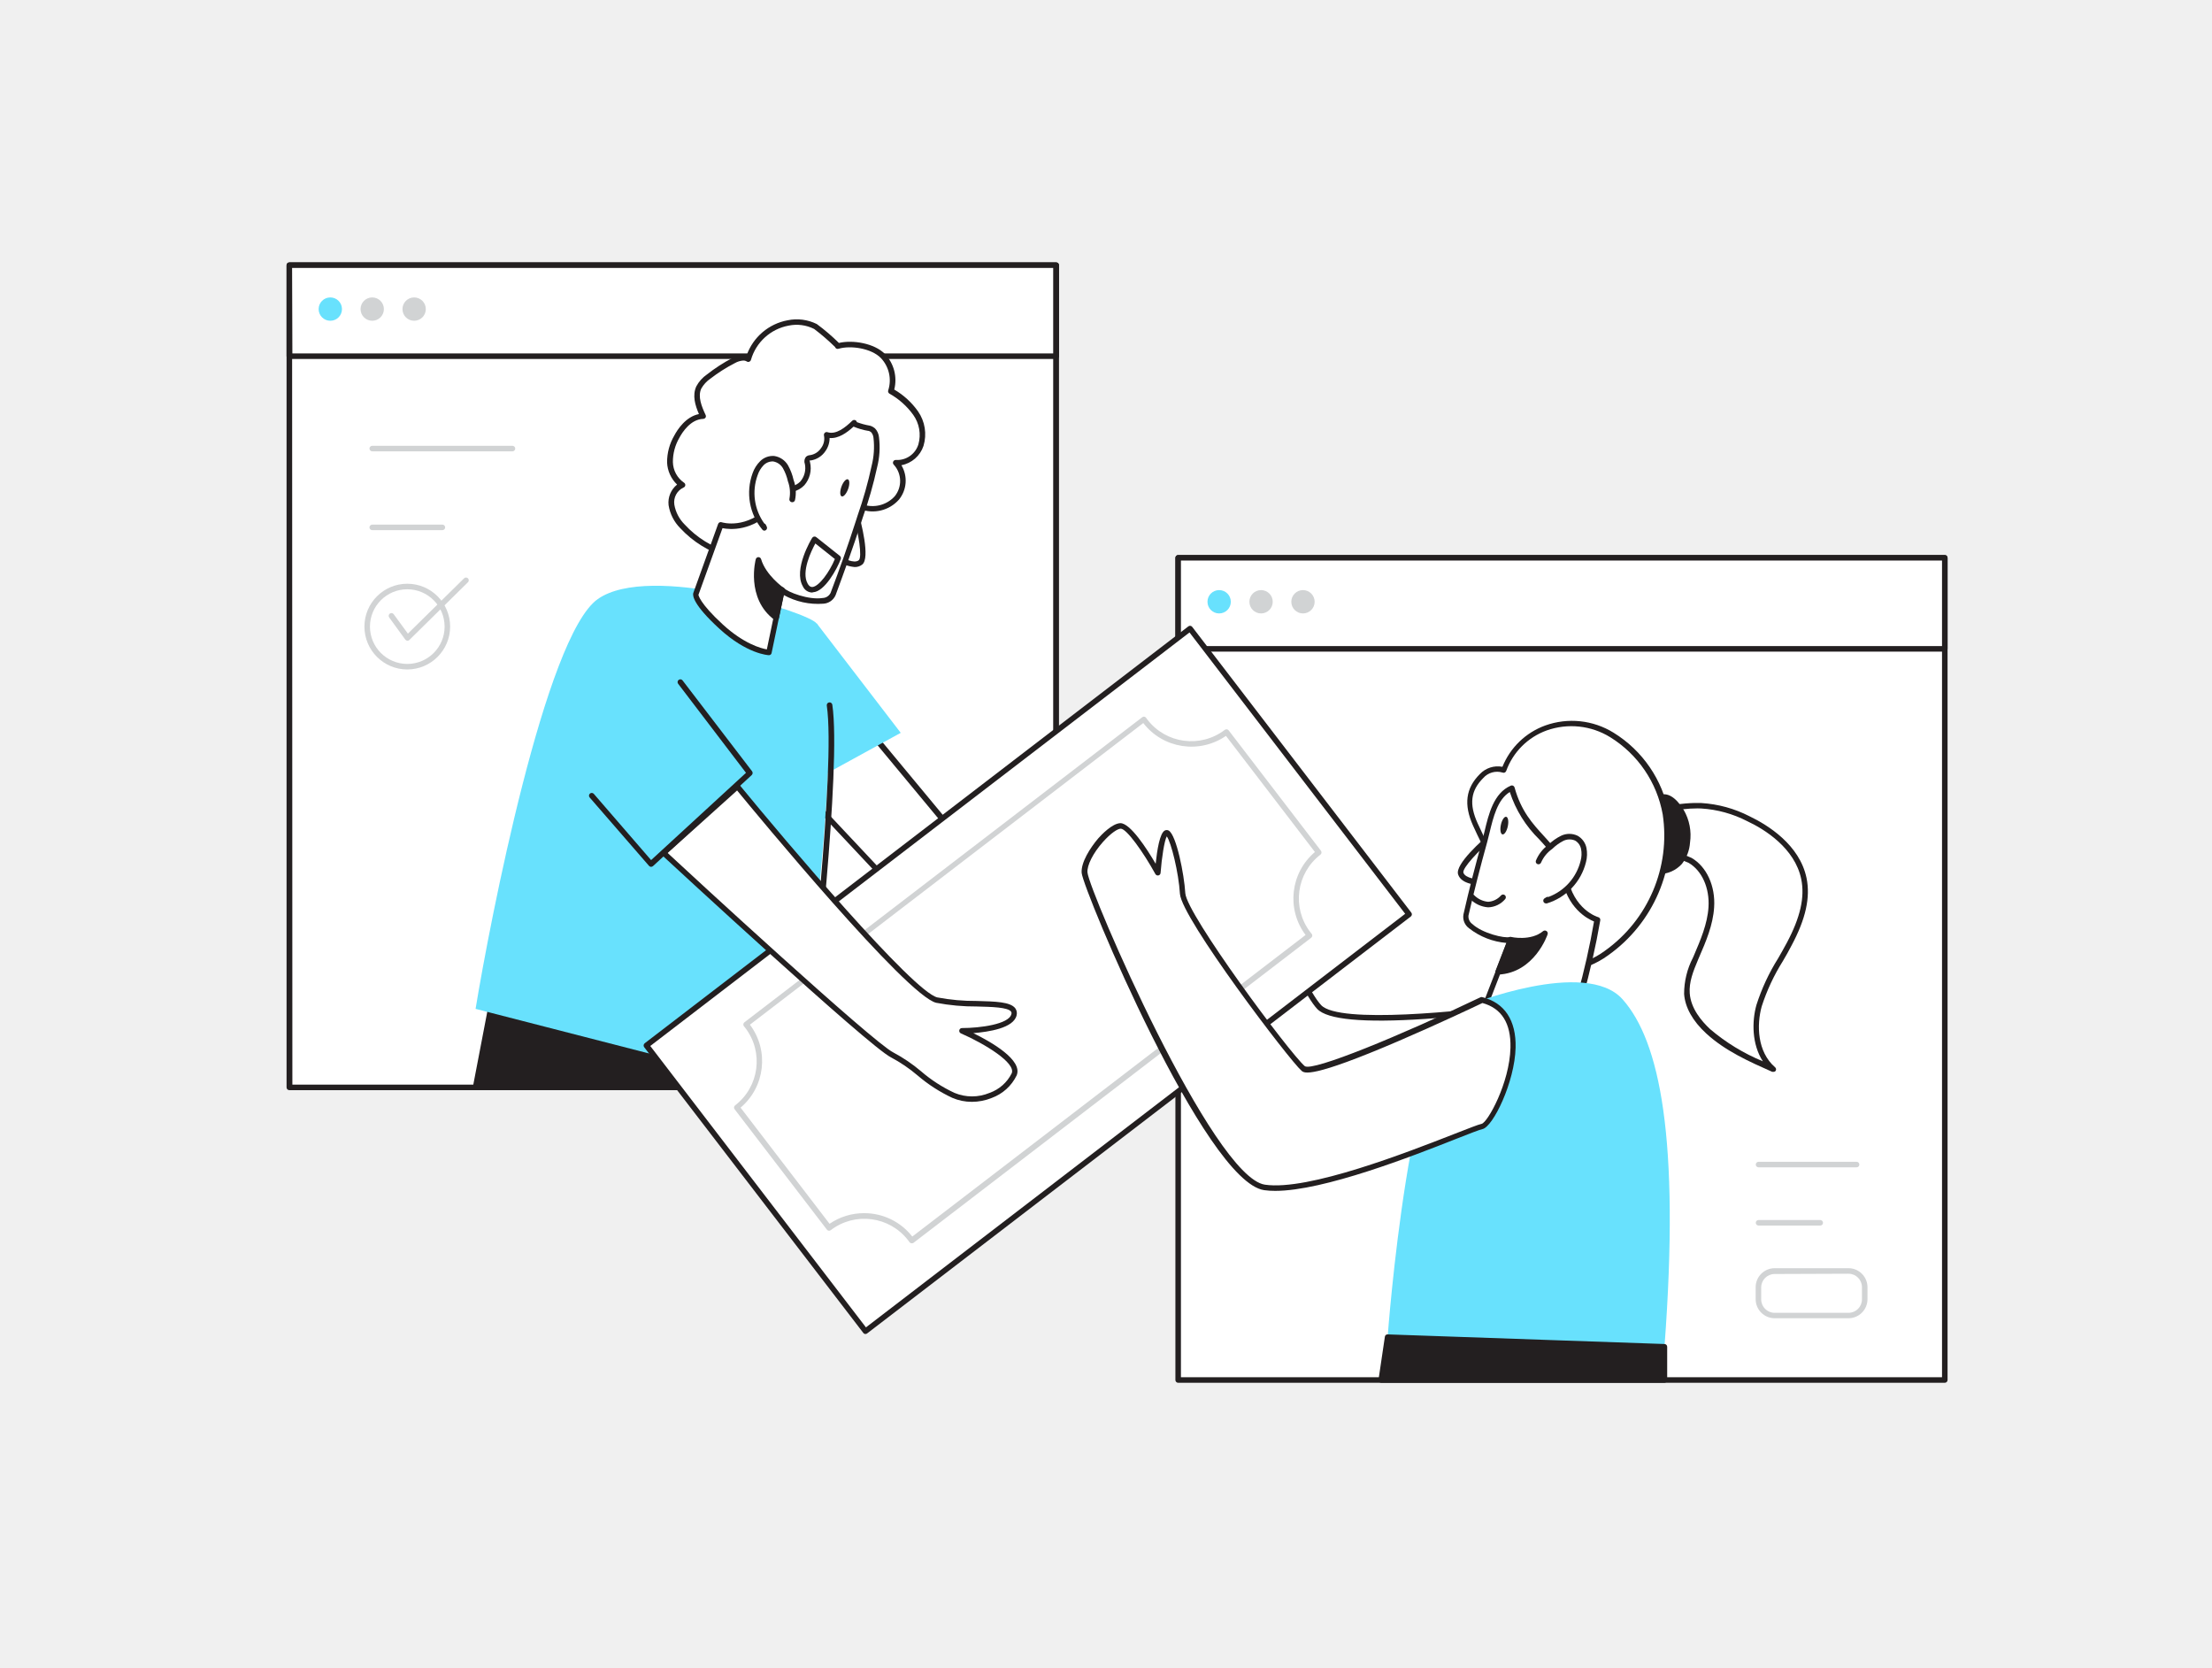
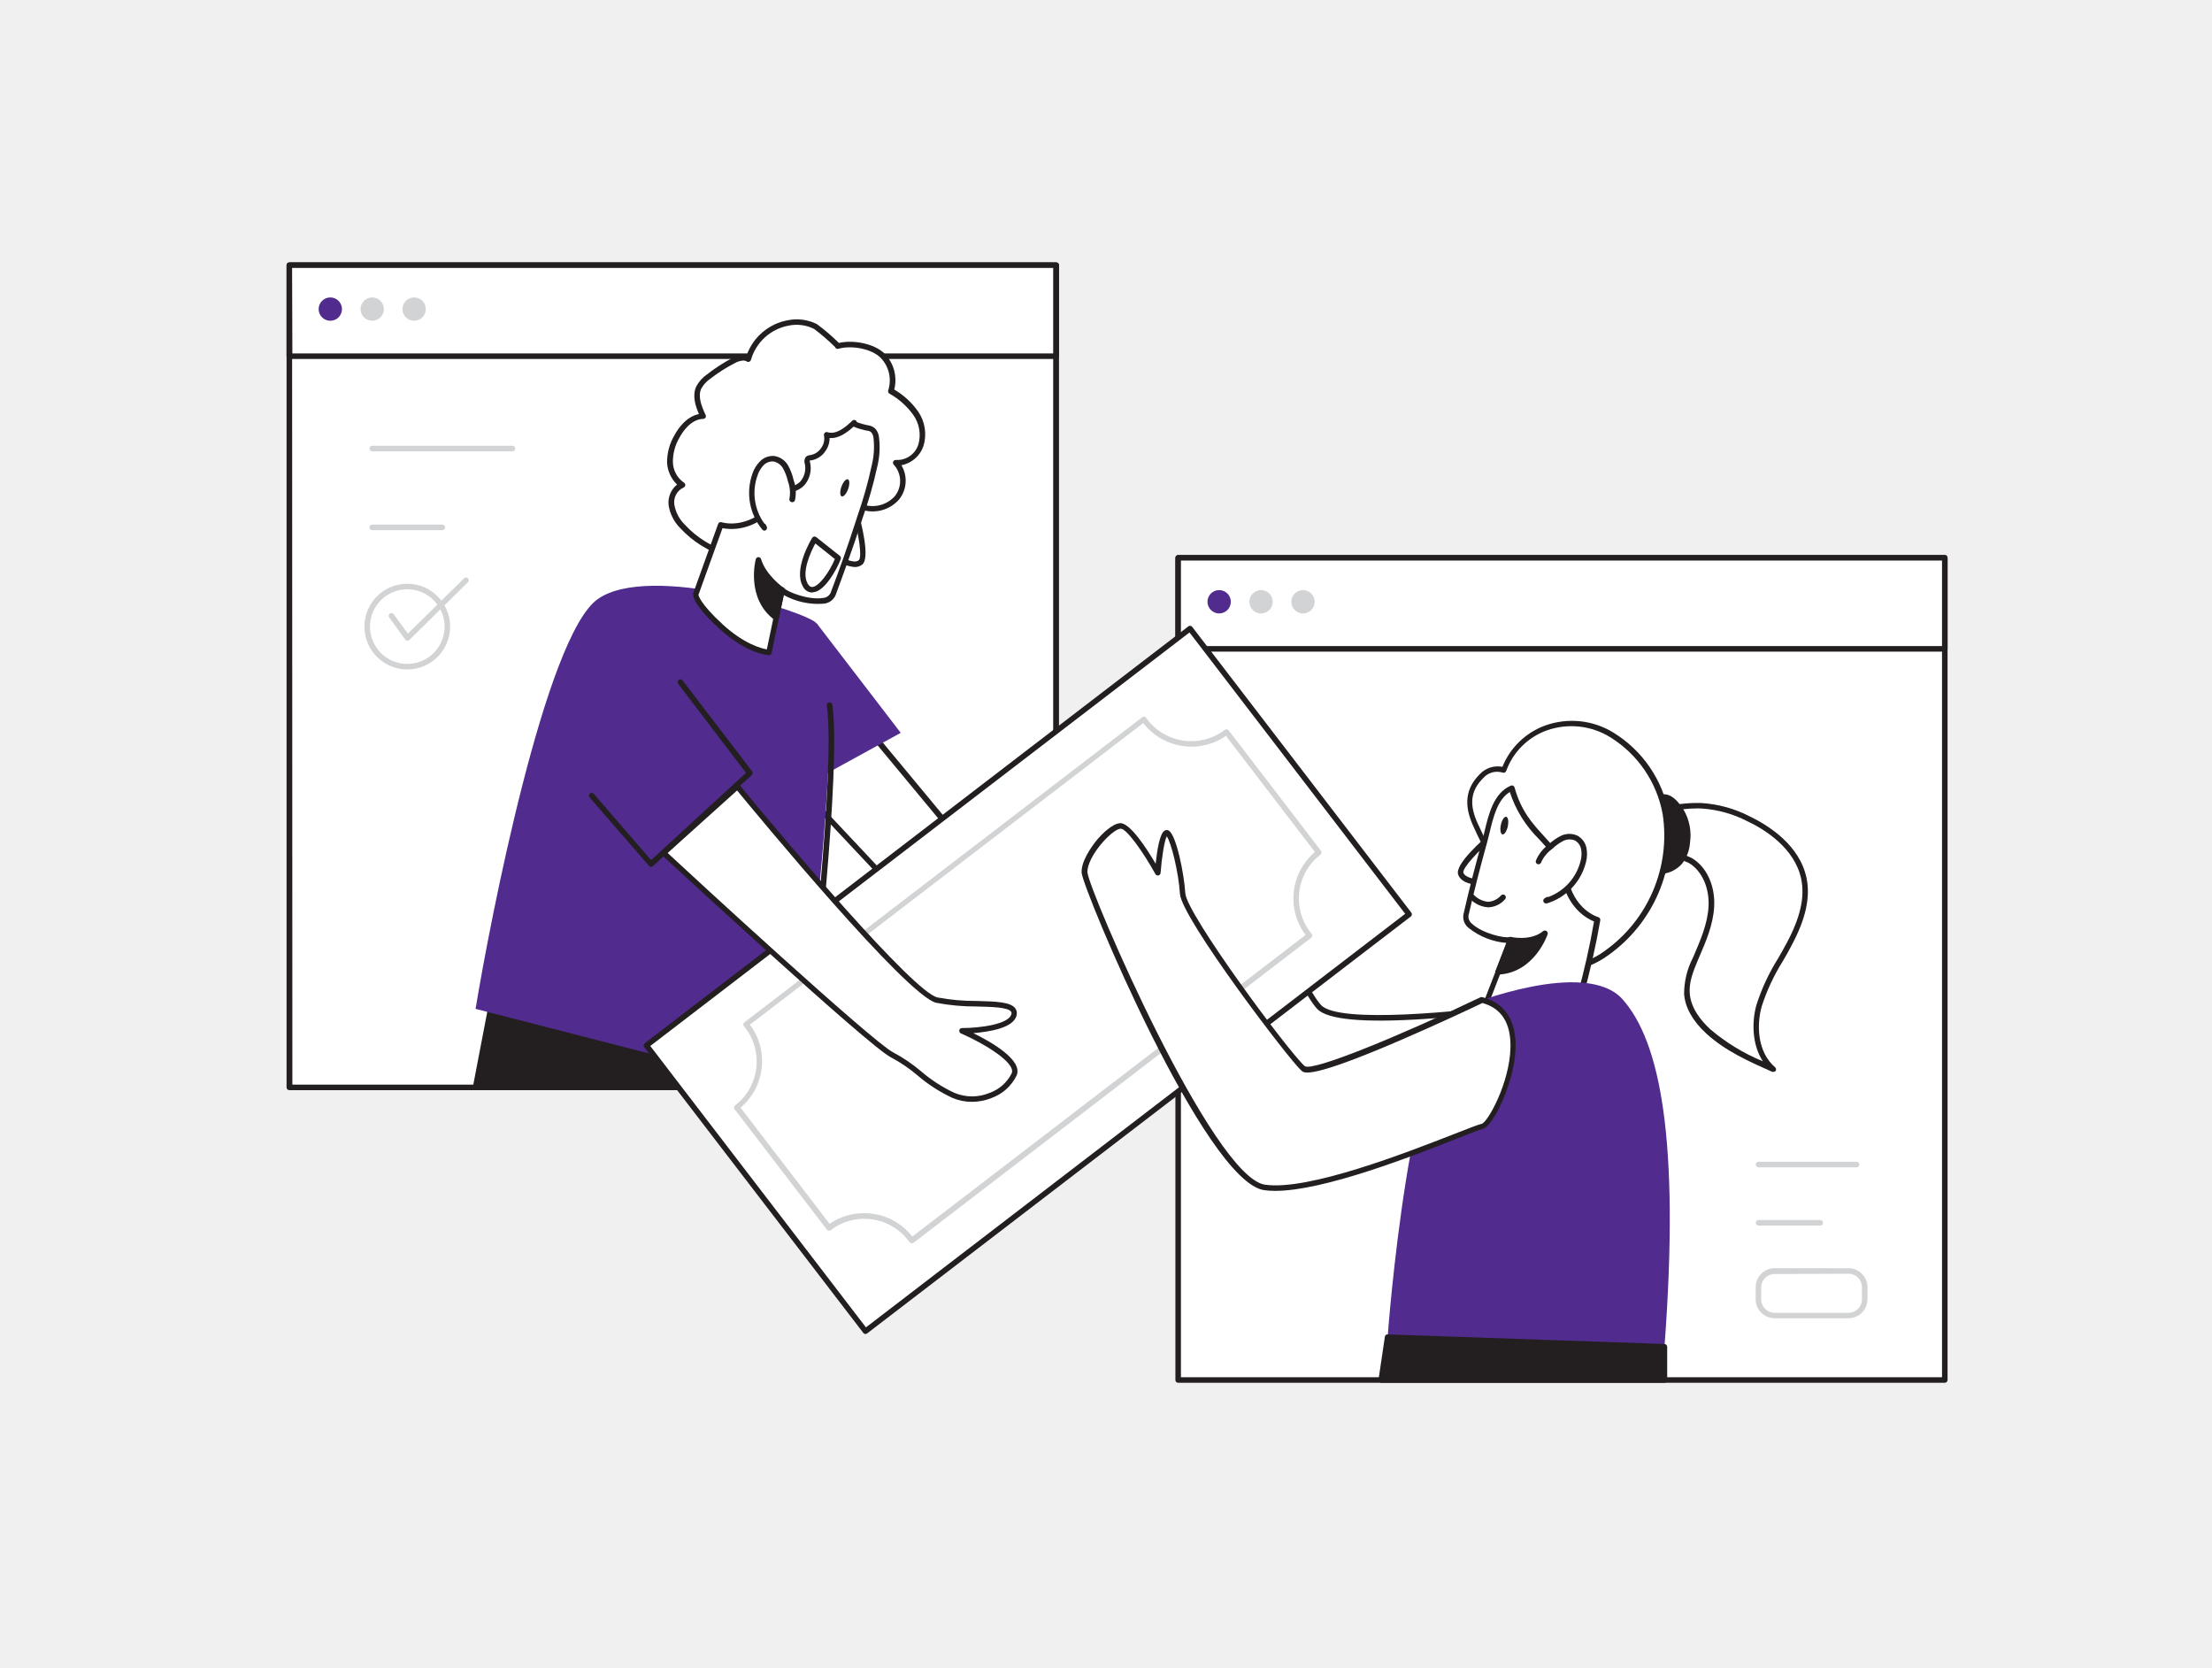
<svg xmlns="http://www.w3.org/2000/svg" viewBox="0 0 400 300" width="406" height="306" class="illustration styles_illustrationTablet__1DWOa">
  <g id="_562_money_transfer_flatline" data-name="#562_money_transfer_flatline">
    <rect x="213.05" y="100.12" width="138.63" height="148.67" fill="#fff" />
    <path d="M351.68,249.29H213.05a.5.5,0,0,1-.5-.5V100.12a.5.5,0,0,1,.5-.5H351.68a.5.5,0,0,1,.5.5V248.79A.5.5,0,0,1,351.68,249.29Zm-138.13-1H351.18V100.62H213.55Z" fill="#231f20" />
    <rect x="213.05" y="100.12" width="138.63" height="16.46" fill="#fff" />
    <path d="M351.68,117.08H213.05a.5.5,0,0,1-.5-.5V100.12a.5.5,0,0,1,.5-.5H351.68a.5.5,0,0,1,.5.5v16.46A.5.5,0,0,1,351.68,117.08Zm-138.13-1H351.18V100.62H213.55Z" fill="#231f20" />
-     <circle cx="220.46" cy="108.07" r="2.11" fill="#68e1fd" />
+     <circle cx="220.46" cy="108.07" r="2.11" fill="#512B8D" />
    <circle cx="228.04" cy="108.07" r="2.11" fill="#d1d3d4" />
    <circle cx="235.62" cy="108.07" r="2.11" fill="#d1d3d4" />
    <path d="M273.62,181.35s-30.91,4.41-35.06,0-13.66-29.57-13.66-29.57l-11,9.08s8.26,47.1,22.27,46.85S281.56,196,281.56,196Z" fill="#fff" />
    <path d="M236.05,208.21c-14.2,0-22.31-45.33-22.65-47.27a.53.53,0,0,1,.17-.47l11-9.08a.52.52,0,0,1,.45-.1.55.55,0,0,1,.34.31c.09.25,9.52,25.12,13.55,29.41,3.26,3.45,26.1,1.06,34.63-.16a.52.52,0,0,1,.51.26L282,195.72a.49.49,0,0,1-.26.7c-.32.12-31.64,11.54-45.57,11.79Zm-21.61-47.15c.72,3.91,8.8,46.15,21.6,46.15h.11c12.76-.23,40.46-10,44.7-11.53l-7.5-13.79c-1.6.22-8.47,1.13-15.67,1.61-11.1.74-17.66.13-19.49-1.81-3.84-4.08-11.95-25-13.51-29.08Z" fill="#231f20" />
    <rect x="52.32" y="47.2" width="138.63" height="148.67" fill="#fff" />
    <path d="M191,196.38H52.32a.5.5,0,0,1-.5-.5V47.21a.5.5,0,0,1,.5-.5H191a.5.5,0,0,1,.5.5V195.88A.5.5,0,0,1,191,196.38Zm-138.13-1H190.45V47.71H52.82Z" fill="#231f20" />
    <rect x="52.32" y="47.2" width="138.63" height="16.46" fill="#fff" />
    <path d="M191,64.17H52.32a.51.51,0,0,1-.5-.5V47.21a.5.5,0,0,1,.5-.5H191a.5.5,0,0,1,.5.5V63.67A.5.5,0,0,1,191,64.17Zm-138.13-1H190.45V47.71H52.82Z" fill="#231f20" />
-     <circle cx="59.73" cy="55.15" r="2.11" fill="#68e1fd" />
+     <circle cx="59.73" cy="55.15" r="2.11" fill="#512B8D" />
    <circle cx="67.31" cy="55.15" r="2.11" fill="#d1d3d4" />
    <circle cx="74.89" cy="55.15" r="2.11" fill="#d1d3d4" />
    <polygon points="89.24 178.89 85.98 195.88 138.91 195.88 136 187.25 89.24 178.89" fill="#231f20" />
    <path d="M138.91,196.38H86a.49.49,0,0,1-.38-.18.48.48,0,0,1-.11-.41l3.26-17a.5.5,0,0,1,.58-.4l46.75,8.36a.51.51,0,0,1,.39.33l2.91,8.63a.5.5,0,0,1-.47.66Zm-52.32-1h51.62l-2.59-7.69-46-8.22Z" fill="#231f20" />
    <polygon points="156.69 130.8 186.71 166.97 173.49 172.38 141.33 138.16 156.69 130.8" fill="#fff" />
    <path d="M173.49,172.88a.48.48,0,0,1-.36-.16L141,138.5a.48.48,0,0,1-.13-.43.49.49,0,0,1,.28-.36l15.36-7.36a.5.5,0,0,1,.6.13l30,36.17a.49.49,0,0,1,.1.44.51.51,0,0,1-.3.34l-13.21,5.41A.41.41,0,0,1,173.49,172.88Zm-31.32-34.56,31.45,33.47,12.27-5-29.33-35.34Z" fill="#231f20" />
-     <polygon points="147.67 111.95 162.88 131.77 142.15 143.14 147.67 111.95" fill="#68e1fd" />
-     <path d="M147.67,112c-1.27-2-30.11-11.08-39.57-4.42S88.61,165.74,86,181.68l57.64,14.82S154.66,123.25,147.67,112Z" fill="#68e1fd" />
+     <polygon points="147.67 111.95 162.88 131.77 142.15 143.14 147.67 111.95" fill="#512B8D" />
+     <path d="M147.67,112c-1.27-2-30.11-11.08-39.57-4.42S88.61,165.74,86,181.68l57.64,14.82S154.66,123.25,147.67,112Z" fill="#512B8D" />
    <path d="M146.47,183.58h-.06A.5.5,0,0,1,146,183c.05-.45,5.16-45,3.51-56.16a.5.5,0,1,1,1-.15c1.67,11.31-3.29,54.59-3.5,56.42A.51.51,0,0,1,146.47,183.58Z" fill="#231f20" />
    <path d="M131.69,99.53a18.08,18.08,0,0,1-8.29-5.1,7.33,7.33,0,0,1-2-3.88,3.43,3.43,0,0,1,2-3.6,5.12,5.12,0,0,1-2.24-4.11,9,9,0,0,1,1.23-4.65c1-1.86,2.65-3.63,4.75-3.69-.76-1.64-1.52-3.54-.77-5.18a5.59,5.59,0,0,1,1.8-2,28.44,28.44,0,0,1,4.49-2.86c.85-.43,1.93-.81,2.69-.24a9.23,9.23,0,0,1,7.19-6.55,7.68,7.68,0,0,1,4.95.64,30.26,30.26,0,0,1,4,3.53c2.45-.71,6.34,0,8.15,1.81a6.34,6.34,0,0,1,1.44,6.3,14,14,0,0,1,4.47,4,6.8,6.8,0,0,1,1,5.75A4.55,4.55,0,0,1,162,82.9a4.84,4.84,0,0,1,.2,6.39,5.91,5.91,0,0,1-6.42,1.56,2.16,2.16,0,0,0-1-.21,2.6,2.6,0,0,0-1,.62c-1,.79-2.3.52-3.41,1a31.68,31.68,0,0,0-4.27,3,49.51,49.51,0,0,1-4.3,2.59c-1.63.88-3.18,2.22-5,2.75-1.6.47-2.48-.23-4-.7Z" fill="#fff" />
    <path d="M135.78,101.24a5.56,5.56,0,0,1-2.13-.52c-.31-.11-.63-.24-1-.35l-1.14-.37h0a18.75,18.75,0,0,1-8.5-5.24,7.58,7.58,0,0,1-2.11-4.16,4.17,4.17,0,0,1,1.54-3.72,5.88,5.88,0,0,1-1.81-4A9.51,9.51,0,0,1,121.94,78c.56-1.06,2.07-3.4,4.45-3.87-.69-1.6-1.22-3.36-.48-5a6.13,6.13,0,0,1,1.94-2.17A30.73,30.73,0,0,1,132.42,64a3.85,3.85,0,0,1,2.6-.5,9.74,9.74,0,0,1,7.42-6.33,8.14,8.14,0,0,1,5.26.68,36.54,36.54,0,0,1,4,3.42c2.51-.59,6.41.05,8.33,2a6.88,6.88,0,0,1,1.68,6.43,13.76,13.76,0,0,1,4.3,3.94A7.27,7.27,0,0,1,167,79.88a5.23,5.23,0,0,1-4,3.5,5.42,5.42,0,0,1-.45,6.23,6.35,6.35,0,0,1-7,1.71l-.11,0a1.56,1.56,0,0,0-.61-.14,1.39,1.39,0,0,0-.6.36l-.2.16a4.49,4.49,0,0,1-2.18.75,4.63,4.63,0,0,0-1.33.33,15.24,15.24,0,0,0-2.83,1.9c-.47.36-.93.71-1.37,1A44.64,44.64,0,0,1,142,98.27c-.53.3-1.06.64-1.61,1a13.67,13.67,0,0,1-3.45,1.8A4.28,4.28,0,0,1,135.78,101.24Zm-1.37-36.79a3.58,3.58,0,0,0-1.53.47,28.72,28.72,0,0,0-4.42,2.81,5.38,5.38,0,0,0-1.65,1.8c-.66,1.43.06,3.21.78,4.75a.51.51,0,0,1,0,.48.54.54,0,0,1-.41.24c-2.29.06-3.79,2.41-4.33,3.42a8.6,8.6,0,0,0-1.17,4.39,4.64,4.64,0,0,0,2,3.72.49.49,0,0,1-.09.89,2.93,2.93,0,0,0-1.65,3.08,6.67,6.67,0,0,0,1.87,3.6,17.65,17.65,0,0,0,8.07,5h0c.36.13.74.25,1.12.37s.72.25,1,.37a3.62,3.62,0,0,0,2.65.32,12.64,12.64,0,0,0,3.18-1.68c.55-.35,1.11-.72,1.69-1a47.93,47.93,0,0,0,4.25-2.56c.43-.3.87-.64,1.33-1a16.24,16.24,0,0,1,3-2,5.72,5.72,0,0,1,1.6-.41,3.51,3.51,0,0,0,1.72-.56l.19-.14a2.12,2.12,0,0,1,1.09-.57,2.22,2.22,0,0,1,1.09.19l.1,0A5.43,5.43,0,0,0,161.79,89a4.37,4.37,0,0,0-.16-5.71.49.49,0,0,1-.11-.57.5.5,0,0,1,.51-.29,4,4,0,0,0,4.05-2.84,6.26,6.26,0,0,0-.94-5.32,13.34,13.34,0,0,0-4.31-3.84.5.5,0,0,1-.21-.59A5.87,5.87,0,0,0,159.29,64c-1.7-1.75-5.44-2.33-7.64-1.68h0A.5.5,0,0,1,151,62a38.6,38.6,0,0,0-3.78-3.26,7.06,7.06,0,0,0-4.62-.6,8.74,8.74,0,0,0-6.8,6.18.51.51,0,0,1-.32.35.49.49,0,0,1-.47-.07A1.07,1.07,0,0,0,134.41,64.45Z" fill="#231f20" />
    <path d="M154.69,91.91s2.25,8,.92,9-4-.78-4-.78" fill="#fff" />
    <path d="M154.54,101.79a6.87,6.87,0,0,1-3.26-1.2.51.51,0,0,1-.12-.7.5.5,0,0,1,.69-.13c.62.43,2.59,1.49,3.44.8.65-.52,0-4.82-1.08-8.52a.51.51,0,0,1,.34-.62.51.51,0,0,1,.62.35c.55,1.94,2.23,8.38.75,9.57A2.1,2.1,0,0,1,154.54,101.79Z" fill="#231f20" />
    <path d="M157.87,77.08a2.11,2.11,0,0,1,.58,1.33,14.3,14.3,0,0,1-.34,5.25,83.51,83.51,0,0,1-2.87,10q-2.15,6.54-4.58,13c-1,2.72-8.23.5-9.23-.73l-2.37,11.3s-3.74-.15-8.68-4.67-4.55-5.91-4.55-5.91l4.5-12.49s4.73,1.54,9.34-3.21c.73-.76,1.35-2.12,2.21-2.69,1.05-.71,2.26-.54,3.2-1.6A4.23,4.23,0,0,0,146,83c-.06-.28-.13-.62.08-.81a.82.82,0,0,1,.47-.15,3.58,3.58,0,0,0,2.9-4.18c1.81.58,3.6-.86,5-2.18-.43.42,2.79,1,2.84,1A2.06,2.06,0,0,1,157.87,77.08Z" fill="#fff" />
    <path d="M139.06,117.73h0c-.16,0-4-.21-9-4.81-4.79-4.39-4.81-6-4.7-6.41L129.86,94a.5.5,0,0,1,.63-.31c.18.06,4.5,1.37,8.82-3.08a8.12,8.12,0,0,0,.8-1.06,6.51,6.51,0,0,1,1.49-1.7,5.53,5.53,0,0,1,1.48-.64,3.14,3.14,0,0,0,1.63-.87,3.73,3.73,0,0,0,.83-3.22,1.25,1.25,0,0,1,.24-1.29,1.17,1.17,0,0,1,.7-.27,2.91,2.91,0,0,0,2-1.28A2.84,2.84,0,0,0,149,78a.5.5,0,0,1,.15-.48.47.47,0,0,1,.49-.11c1.56.49,3.21-.85,4.47-2.07h0a.5.5,0,0,1,.71,0,.6.6,0,0,1,.13.25,12.86,12.86,0,0,0,2.31.63l.23.06a2.56,2.56,0,0,1,.73.43h0a2.67,2.67,0,0,1,.73,1.61,14.63,14.63,0,0,1-.34,5.44A74.13,74.13,0,0,1,156,92.88l-.32,1c-1.42,4.35-3,8.73-4.58,13a2.57,2.57,0,0,1-2.23,1.54,12.76,12.76,0,0,1-7.15-1.57l-2.2,10.53A.49.49,0,0,1,139.06,117.73ZM126.3,106.81s.13,1.44,4.42,5.38c3.79,3.47,6.87,4.3,7.95,4.49l2.27-10.86a.5.5,0,0,1,.88-.21c.57.7,4.44,2.18,6.92,1.78a1.66,1.66,0,0,0,1.45-.91c1.62-4.26,3.16-8.63,4.57-13l.32-1a74.19,74.19,0,0,0,2.54-9,14,14,0,0,0,.34-5,1.82,1.82,0,0,0-.42-1.06,1.6,1.6,0,0,0-.44-.25H157a11.74,11.74,0,0,1-2.65-.77c-1.22,1.12-2.73,2.19-4.33,2.06a4.08,4.08,0,0,1-.75,2.36,3.89,3.89,0,0,1-2.67,1.7l-.22,0a1.18,1.18,0,0,1,.1.33A4.69,4.69,0,0,1,145.45,87a4.1,4.1,0,0,1-2.07,1.17,4.26,4.26,0,0,0-1.22.51,5.8,5.8,0,0,0-1.22,1.44,9.41,9.41,0,0,1-.91,1.18c-4,4.1-8,3.73-9.38,3.46l-4.35,12.06Z" fill="#231f20" />
    <path d="M143.29,89.55a6.16,6.16,0,0,0-.26-3.39,9.18,9.18,0,0,0-1-2.49A3,3,0,0,0,140,82.2a2.8,2.8,0,0,0-2.15.81,5.26,5.26,0,0,0-1.24,2,9.83,9.83,0,0,0,1.68,9.7l-.16-.34" fill="#fff" />
    <path d="M138.24,95.21a.49.49,0,0,1-.38-.18,10.41,10.41,0,0,1-1.77-10.2,5.75,5.75,0,0,1,1.37-2.18,3.25,3.25,0,0,1,2.54-.94,3.48,3.48,0,0,1,2.5,1.69,9.69,9.69,0,0,1,1,2.63,6.63,6.63,0,0,1,.26,3.67.5.5,0,0,1-1-.29,5.92,5.92,0,0,0-.28-3.12,8.65,8.65,0,0,0-.89-2.35,2.53,2.53,0,0,0-1.76-1.24,2.29,2.29,0,0,0-1.75.68A4.75,4.75,0,0,0,137,85.19a9.41,9.41,0,0,0,1.2,8.71.48.48,0,0,1,.3.26l.16.34a.5.5,0,0,1-.18.63A.53.53,0,0,1,138.24,95.21Z" fill="#231f20" />
    <path d="M141.43,105.93s-3.35-2.34-4.27-5.45c0,0-1.88,6.74,3.21,10.48Z" fill="#231f20" />
    <path d="M140.37,111.46a.52.52,0,0,1-.29-.09c-5.31-3.91-3.42-11-3.41-11a.5.5,0,0,1,.48-.37h0a.51.51,0,0,1,.48.36c.85,2.89,4,5.15,4.08,5.18a.5.5,0,0,1,.2.51l-1.06,5a.49.49,0,0,1-.31.37A.52.52,0,0,1,140.37,111.46Zm-3-9.21a9.22,9.22,0,0,0,2.67,7.81l.82-3.92A13.93,13.93,0,0,1,137.38,102.25Z" fill="#231f20" />
    <ellipse cx="152.67" cy="87.24" rx="1.64" ry="0.64" transform="matrix(0.34, -0.94, 0.94, 0.34, 18.85, 201.32)" fill="#231f20" />
    <path d="M151.57,100.17l-4.28-3.4s-3.31,5.41-1.67,8.26S150.5,103,151.57,100.17Z" fill="#fff" />
    <path d="M146.85,106.4a1.89,1.89,0,0,1-1.67-1.12c-1.76-3.07,1.54-8.54,1.69-8.77a.49.49,0,0,1,.34-.23.47.47,0,0,1,.39.1l4.28,3.4a.52.52,0,0,1,.16.57c-.69,1.82-2.9,5.87-5,6Zm.59-8.87c-.74,1.35-2.59,5.16-1.39,7.26.33.58.65.62.86.61,1.2-.1,3.1-2.73,4.06-5.06Z" fill="#231f20" />
    <rect x="153.3" y="114.5" width="65.11" height="123.89" transform="translate(212.78 -78.4) rotate(52.52)" fill="#fff" />
    <path d="M156.5,240.47a.49.49,0,0,1-.39-.2l-39.62-51.66a.5.5,0,0,1-.1-.37.55.55,0,0,1,.19-.34l98.31-75.38a.49.49,0,0,1,.7.09l39.62,51.67a.49.49,0,0,1,.1.37.53.53,0,0,1-.19.33l-98.31,75.38A.51.51,0,0,1,156.5,240.47Zm-38.91-52.08,39,50.88,97.51-74.78-39-50.87Z" fill="#231f20" />
    <path d="M164.87,224.06h-.09a.45.45,0,0,1-.33-.22l-.22-.3a10,10,0,0,0-14-1.85.49.49,0,0,1-.7-.09l-16.69-21.77a.5.5,0,0,1,.09-.7,10,10,0,0,0,1.85-14,3.25,3.25,0,0,0-.23-.29.45.45,0,0,1-.13-.38.48.48,0,0,1,.19-.35l71.94-55.16a.48.48,0,0,1,.72.13l.21.29a10,10,0,0,0,14,1.86.55.55,0,0,1,.37-.1.53.53,0,0,1,.33.19l16.69,21.77a.5.5,0,0,1-.09.7,10,10,0,0,0-1.85,14l.24.29a.46.46,0,0,1,.13.38.52.52,0,0,1-.19.36L165.17,224A.47.47,0,0,1,164.87,224.06Zm-8.58-5.44a11,11,0,0,1,8.68,4.23l71.12-54.53a11,11,0,0,1,1.69-15l-16.09-21A11,11,0,0,1,206.74,130l-71.13,54.54a11,11,0,0,1-1.69,15l16.09,21A11,11,0,0,1,156.29,218.62Z" fill="#d1d3d4" />
    <path d="M133.32,141.44s30.54,37.31,36.06,38.64,14.62-.3,14,2.62-9.42,2.93-9.42,2.93,10.78,4.7,9.45,7.87-6.42,5.76-11,3.81-7.11-5.37-11.09-7.32S120,153.47,120,153.47Z" fill="#fff" />
    <path d="M175.73,198.49a8.9,8.9,0,0,1-3.52-.72,27.59,27.59,0,0,1-6.28-4.05,26.87,26.87,0,0,0-4.83-3.28c-4-2-39.92-35.19-41.45-36.61a.51.51,0,0,1-.16-.37.5.5,0,0,1,.17-.37l13.32-12a.51.51,0,0,1,.72.06c8.47,10.34,31.4,37.41,35.8,38.46a37.15,37.15,0,0,0,7.15.64c3.37.09,6,.16,6.92,1.29a1.53,1.53,0,0,1,.27,1.29c-.53,2.35-5.05,3-7.83,3.24,3.3,1.62,9,4.89,7.83,7.65a8.11,8.11,0,0,1-4.51,4.07A9.55,9.55,0,0,1,175.73,198.49Zm-55-45c4,3.74,37.17,34.28,40.81,36.07a28.39,28.39,0,0,1,5,3.39,26,26,0,0,0,6.06,3.92,8.22,8.22,0,0,0,6.35,0,7.13,7.13,0,0,0,4-3.54c.79-1.88-4.9-5.35-9.19-7.22a.5.5,0,0,1-.29-.56.49.49,0,0,1,.49-.4c3.23,0,8.52-.69,8.93-2.53a.5.5,0,0,0-.07-.46c-.6-.77-3.43-.84-6.16-.91a38.12,38.12,0,0,1-7.37-.67c-5.37-1.28-32.49-34.12-36-38.39Z" fill="#231f20" />
-     <polyline points="123.03 122.57 135.57 139.03 117.72 155.49 107 143.14" fill="#68e1fd" />
+     <polyline points="123.03 122.57 135.57 139.03 117.72 155.49 107 143.14" fill="#512B8D" />
    <path d="M117.72,156h0a.51.51,0,0,1-.35-.17l-10.72-12.35a.5.5,0,0,1,0-.7.5.5,0,0,1,.71,0l10.38,12L134.9,139l-12.27-16.1a.5.5,0,0,1,.8-.61L136,138.72a.52.52,0,0,1-.06.68l-17.85,16.46A.55.55,0,0,1,117.72,156Z" fill="#231f20" />
    <path d="M307.65,145a21.73,21.73,0,0,1,8.49,2.34c4.6,2.2,9,5.82,10,10.82.83,4-.71,8.22-2.66,11.87s-4.35,7.13-5.44,11.12-.58,8.79,2.58,11.46c-4.17-1.85-8.42-3.76-11.78-6.84-2-1.81-3.66-4.15-3.85-6.81a13.81,13.81,0,0,1,1.56-6.33c1.28-3,2.65-6.05,2.85-9.3s-1-6.82-3.82-8.46c-2.46-1.44-10.51-1.3-9.25-5.82C297.35,145.46,304.77,144.84,307.65,145Z" fill="#fff" />
    <path d="M320.66,193.06a.45.45,0,0,1-.2,0c-4.16-1.85-8.46-3.76-11.92-6.93-2.45-2.25-3.83-4.72-4-7.15a14.26,14.26,0,0,1,1.6-6.56l.17-.39c1.2-2.81,2.45-5.72,2.64-8.74.22-3.46-1.18-6.6-3.57-8a13.47,13.47,0,0,0-3.15-1c-2.38-.56-5.08-1.2-6.09-2.9a3.14,3.14,0,0,1-.25-2.52c1.1-3.94,8.88-4.53,11.78-4.41a22,22,0,0,1,8.69,2.39c3.32,1.59,9.07,5.15,10.32,11.17.72,3.51-.14,7.39-2.71,12.2-.5.95-1,1.88-1.57,2.82a36.44,36.44,0,0,0-3.83,8.2c-.92,3.33-.83,8.19,2.42,11a.49.49,0,0,1,.1.65A.48.48,0,0,1,320.66,193.06ZM307,145.43c-3.35,0-9.33.84-10.12,3.7a2.13,2.13,0,0,0,.14,1.74c.79,1.34,3.27,1.92,5.46,2.44a13.27,13.27,0,0,1,3.42,1.08c2.72,1.58,4.32,5.09,4.07,8.92-.2,3.2-1.48,6.19-2.73,9.07l-.17.4c-.91,2.14-1.66,4.08-1.51,6.09.2,2.74,2.11,5,3.69,6.48a35.71,35.71,0,0,0,9.53,5.81c-2-3.07-2-7.21-1.16-10.19a37.11,37.11,0,0,1,3.93-8.44c.53-.93,1.06-1.85,1.56-2.79,2.45-4.59,3.28-8.26,2.61-11.53-1.16-5.6-6.62-9-9.77-10.47a21,21,0,0,0-8.29-2.29Z" fill="#231f20" />
    <path d="M304.05,146a8.63,8.63,0,0,1,1.06,5.58,6.56,6.56,0,0,1-1.35,3.58,5.06,5.06,0,0,1-4.22,1.67,2.83,2.83,0,0,1-1.9-.77,3.31,3.31,0,0,1-.7-1.6C296.08,150.36,299,138.06,304.05,146Z" fill="#231f20" />
    <path d="M299.94,157.31h-.44a3.33,3.33,0,0,1-2.23-.93,3.81,3.81,0,0,1-.82-1.84c-.63-3,.65-10.3,3.56-11.49,1.46-.59,3,.3,4.46,2.66h0a9.16,9.16,0,0,1,1.14,5.91,7.06,7.06,0,0,1-1.46,3.84A5.58,5.58,0,0,1,299.94,157.31Zm.92-13.44a1.17,1.17,0,0,0-.47.1c-2.18.89-3.57,7.5-3,10.36a2.93,2.93,0,0,0,.57,1.36,2.43,2.43,0,0,0,1.58.61,4.57,4.57,0,0,0,3.8-1.49,6.06,6.06,0,0,0,1.24-3.31,8.16,8.16,0,0,0-1-5.26h0C302.91,145.11,301.89,143.87,300.86,143.87Z" fill="#231f20" />
    <path d="M277.66,172.52c1.2,1.39,3,2.18,6,1.87a15,15,0,0,0,6.86-2.78,26,26,0,0,0,10.68-25.19c-1.64-9.66-11.28-19.26-21.65-15.55a12.76,12.76,0,0,0-7.61,7.63,3.8,3.8,0,0,0-4,1.05c-2.68,2.68-2.57,5.53-1.13,8.74,2.37,5.27,5.28,10.29,7.41,15.67C275.43,167.1,275.91,170.47,277.66,172.52Z" fill="#fff" />
    <path d="M282.39,175a6.28,6.28,0,0,1-5.11-2.12h0a15.44,15.44,0,0,1-2.51-5.59c-.32-1-.65-2.08-1-3.11-1.25-3.15-2.8-6.23-4.3-9.22-1-2.09-2.13-4.25-3.1-6.42-1.71-3.81-1.32-6.76,1.23-9.31a4.47,4.47,0,0,1,4.09-1.32,13.2,13.2,0,0,1,7.74-7.47,14.29,14.29,0,0,1,12.35,1.3,21.76,21.76,0,0,1,10,14.64A26.67,26.67,0,0,1,290.8,172a15.62,15.62,0,0,1-7.09,2.87A12.18,12.18,0,0,1,282.39,175ZM278,172.19c1.22,1.43,3,2,5.57,1.7a14.46,14.46,0,0,0,6.63-2.7,25.61,25.61,0,0,0,10.47-24.68,20.72,20.72,0,0,0-9.49-13.95,13.36,13.36,0,0,0-11.5-1.22,12.2,12.2,0,0,0-7.31,7.32.51.51,0,0,1-.27.29.47.47,0,0,1-.4,0,3.35,3.35,0,0,0-3.49,1c-2.27,2.27-2.58,4.72-1,8.19,1,2.15,2,4.3,3.09,6.38,1.5,3,3.06,6.12,4.33,9.3.42,1.06.75,2.14,1.07,3.19a15.12,15.12,0,0,0,2.32,5.23Z" fill="#231f20" />
    <path d="M269.92,150.22s-6.28,5.36-5.77,7,3.78,1.59,3.78,1.59" fill="#fff" />
    <path d="M267.87,159.3c-.59,0-3.62-.09-4.2-1.94s4.39-6.21,5.92-7.52a.51.51,0,0,1,.71.06.49.49,0,0,1-.06.7c-2.91,2.49-5.86,5.67-5.61,6.46.33,1,2.53,1.26,3.29,1.24h0a.5.5,0,0,1,.5.49.51.51,0,0,1-.49.51Z" fill="#231f20" />
    <path d="M266.51,186.31c7.06.54,19.11-6.57,19.2-6.84a142,142,0,0,0,3.15-13.92s-4.78-1.33-6-7.82-7.18-7.47-9.54-16c-3.43,1.47-4,6.5-4.88,9.63q-1.85,6.62-3.38,13.3c-.66,2.82,6.54,5,8,4.49C271.54,173.37,271.54,173.37,266.51,186.31Z" fill="#fff" />
    <path d="M267.25,186.84q-.39,0-.78,0a.5.5,0,0,1-.38-.23.48.48,0,0,1,0-.45c4.71-12.14,5-12.89,6.35-16.4a12.64,12.64,0,0,1-6.8-2.66,2.55,2.55,0,0,1-1-2.51c1-4.44,2.16-8.92,3.39-13.31.14-.52.28-1.1.43-1.71.73-3.09,1.65-6.93,4.74-8.25a.49.49,0,0,1,.41,0,.53.53,0,0,1,.27.32c1.18,4.29,3.27,6.56,5.28,8.76s3.66,4,4.26,7.27c1.11,6.08,5.42,7.38,5.6,7.43a.5.5,0,0,1,.36.57,138.68,138.68,0,0,1-3.17,14C285.94,180.37,274.28,186.84,267.25,186.84Zm0-1c6.46,0,16.82-5.74,18-6.65a133.39,133.39,0,0,0,3-13.31c-1.26-.51-4.86-2.43-5.89-8.06-.54-3-2.15-4.74-4-6.77a21.12,21.12,0,0,1-5.34-8.58c-2.23,1.34-3,4.63-3.65,7.3-.15.62-.29,1.21-.44,1.75-1.22,4.38-2.36,8.84-3.38,13.27a1.67,1.67,0,0,0,.7,1.55c1.84,1.71,5.87,2.62,6.73,2.35a.51.51,0,0,1,.51.14.5.5,0,0,1,.1.52C272,173.48,272,173.55,267.23,185.84Z" fill="#231f20" />
    <path d="M266.14,161.43s2.81,3.08,5.63.07" fill="#fff" />
    <path d="M269.1,163.32h0a5.08,5.08,0,0,1-3.3-1.55.5.5,0,0,1,.74-.68,4.06,4.06,0,0,0,2.57,1.23,3.39,3.39,0,0,0,2.33-1.16.5.5,0,1,1,.73.69A4.18,4.18,0,0,1,269.1,163.32Z" fill="#231f20" />
    <path d="M273.15,169.17s3.75.89,6.23-1.17c0,0-2.17,6.66-8.46,6.95Z" fill="#231f20" />
    <path d="M270.92,175.45a.51.51,0,0,1-.41-.2.54.54,0,0,1-.06-.48l2.24-5.78a.51.51,0,0,1,.58-.31s3.54.81,5.79-1.07a.51.51,0,0,1,.6,0,.5.5,0,0,1,.2.57c0,.07-2.36,7-8.92,7.3Zm2.55-5.71-1.79,4.64c3.61-.52,5.66-3.36,6.59-5.13A9,9,0,0,1,273.47,169.74Z" fill="#231f20" />
    <ellipse cx="272.01" cy="148.53" rx="1.63" ry="0.64" transform="translate(70.07 383.62) rotate(-77.97)" fill="#231f20" />
    <path d="M278.23,155.05a6.18,6.18,0,0,1,2.1-2.67,9,9,0,0,1,2.16-1.53,3,3,0,0,1,2.58,0,2.79,2.79,0,0,1,1.33,1.85,5.14,5.14,0,0,1-.08,2.34,9.79,9.79,0,0,1-6.75,7.11l.32-.19" fill="#fff" />
    <path d="M279.57,162.61a.49.49,0,0,1-.46-.3.5.5,0,0,1,.2-.62l.32-.2a.49.49,0,0,1,.39-.05,9.34,9.34,0,0,0,5.81-6.55,4.66,4.66,0,0,0,.08-2.11,2.27,2.27,0,0,0-1.08-1.53,2.52,2.52,0,0,0-2.14.06,8.38,8.38,0,0,0-2,1.45,5.86,5.86,0,0,0-2,2.43.51.51,0,0,1-.63.33.5.5,0,0,1-.33-.62A6.65,6.65,0,0,1,280,152a9,9,0,0,1,2.29-1.62,3.45,3.45,0,0,1,3,0,3.3,3.3,0,0,1,1.59,2.19,5.76,5.76,0,0,1-.08,2.56,10.39,10.39,0,0,1-7.11,7.49Z" fill="#231f20" />
-     <path d="M265.33,181.06s21.4-8.64,28.09-1.1,10.4,25,7.57,62.82L250.93,241S254.93,185.71,265.33,181.06Z" fill="#68e1fd" />
+     <path d="M265.33,181.06s21.4-8.64,28.09-1.1,10.4,25,7.57,62.82L250.93,241S254.93,185.71,265.33,181.06Z" fill="#512B8D" />
    <path d="M235.68,192.5c-2.31-2-21.54-27.47-21.79-31.64s-2-11.44-3-10.93-1.5,7.14-1.5,7.14-4.75-8.54-6.75-8.47-6.76,5.6-6.51,8.47,22.27,55.4,32.52,56.9,36.92-10.51,39.35-11,11.33-20,0-22.87C268,180.09,238,194.47,235.68,192.5Z" fill="#fff" />
    <path d="M230.6,214.59a14.09,14.09,0,0,1-2-.13c-10.71-1.56-32.67-54.16-33-57.35-.16-1.89,1.54-4.55,3-6.26.56-.63,2.5-2.7,4-2.75h0c1.79,0,4.77,4.6,6.38,7.34.26-2.5.75-5.52,1.64-6a.74.74,0,0,1,.72,0c1.39.8,2.8,7.92,3,11.32.23,3.83,18.86,28.93,21.61,31.28,1.43,1,17.28-5.52,31.79-12.47a.42.42,0,0,1,.33,0c4,1,6.11,4.18,6,9.11-.15,6.24-4.09,14.34-6,14.74-.5.1-2.34.82-4.68,1.74C255.41,208.32,239.38,214.59,230.6,214.59ZM202.67,149.1h0c-.56,0-1.78.78-3.23,2.41-1.78,2-2.9,4.23-2.79,5.51.29,3.36,22.62,55.07,32.09,56.45,7.85,1.15,25.74-5.85,34.34-9.21,2.56-1,4.26-1.67,4.84-1.79,1.07-.22,5.07-7.35,5.22-13.78.1-4.4-1.6-7.12-5.07-8.07-1.15.55-8.07,3.83-15.15,6.87-15.87,6.82-17.05,5.82-17.55,5.39-2.17-1.86-21.69-27.54-22-32-.23-3.84-1.6-9.37-2.38-10.39-.43.75-.92,3.88-1.12,6.6a.5.5,0,0,1-.94.21C206.75,153.35,203.73,149.1,202.67,149.1Z" fill="#231f20" />
    <polygon points="250.93 241.04 249.77 248.79 300.99 248.79 300.99 242.78 250.93 241.04" fill="#231f20" />
    <path d="M301,249.29H249.77a.49.49,0,0,1-.49-.57l1.15-7.76a.47.47,0,0,1,.51-.42L301,242.28a.5.5,0,0,1,.48.5v6A.5.5,0,0,1,301,249.29Zm-50.64-1h50.14v-5l-49.14-1.71Z" fill="#231f20" />
    <path d="M92.67,80.87H67.31a.51.51,0,0,1-.5-.5.5.5,0,0,1,.5-.5H92.67a.5.5,0,0,1,.5.5A.5.5,0,0,1,92.67,80.87Z" fill="#d1d3d4" />
    <path d="M80,95.12H67.31a.5.5,0,0,1-.5-.5.51.51,0,0,1,.5-.5H80a.5.5,0,0,1,.5.5A.5.5,0,0,1,80,95.12Z" fill="#d1d3d4" />
    <path d="M335.71,210.33H318a.5.5,0,0,1-.5-.5.5.5,0,0,1,.5-.5h17.73a.5.5,0,0,1,.5.5A.5.5,0,0,1,335.71,210.33Z" fill="#d1d3d4" />
    <path d="M329.14,220.86H318a.5.5,0,0,1-.5-.5.5.5,0,0,1,.5-.5h11.16a.51.51,0,0,1,.5.5A.5.5,0,0,1,329.14,220.86Z" fill="#d1d3d4" />
    <path d="M334.27,237.62H320.91a3.44,3.44,0,0,1-3.43-3.43V232a3.44,3.44,0,0,1,3.43-3.43h13.36A3.44,3.44,0,0,1,337.7,232v2.16A3.44,3.44,0,0,1,334.27,237.62Zm-13.36-8a2.43,2.43,0,0,0-2.43,2.43v2.16a2.43,2.43,0,0,0,2.43,2.43h13.36a2.43,2.43,0,0,0,2.43-2.43V232a2.43,2.43,0,0,0-2.43-2.43Z" fill="#d1d3d4" />
    <path d="M73.65,120.31a7.75,7.75,0,1,1,7.75-7.75A7.76,7.76,0,0,1,73.65,120.31Zm0-14.5a6.75,6.75,0,1,0,6.75,6.75A6.76,6.76,0,0,0,73.65,105.81Z" fill="#d1d3d4" />
    <path d="M73.65,115.12h0a.54.54,0,0,1-.36-.21l-2.91-4a.5.5,0,0,1,.81-.59l2.57,3.51,10.16-10a.49.49,0,0,1,.7,0,.5.5,0,0,1,0,.71L74,115A.47.47,0,0,1,73.65,115.12Z" fill="#d1d3d4" />
  </g>
</svg>
